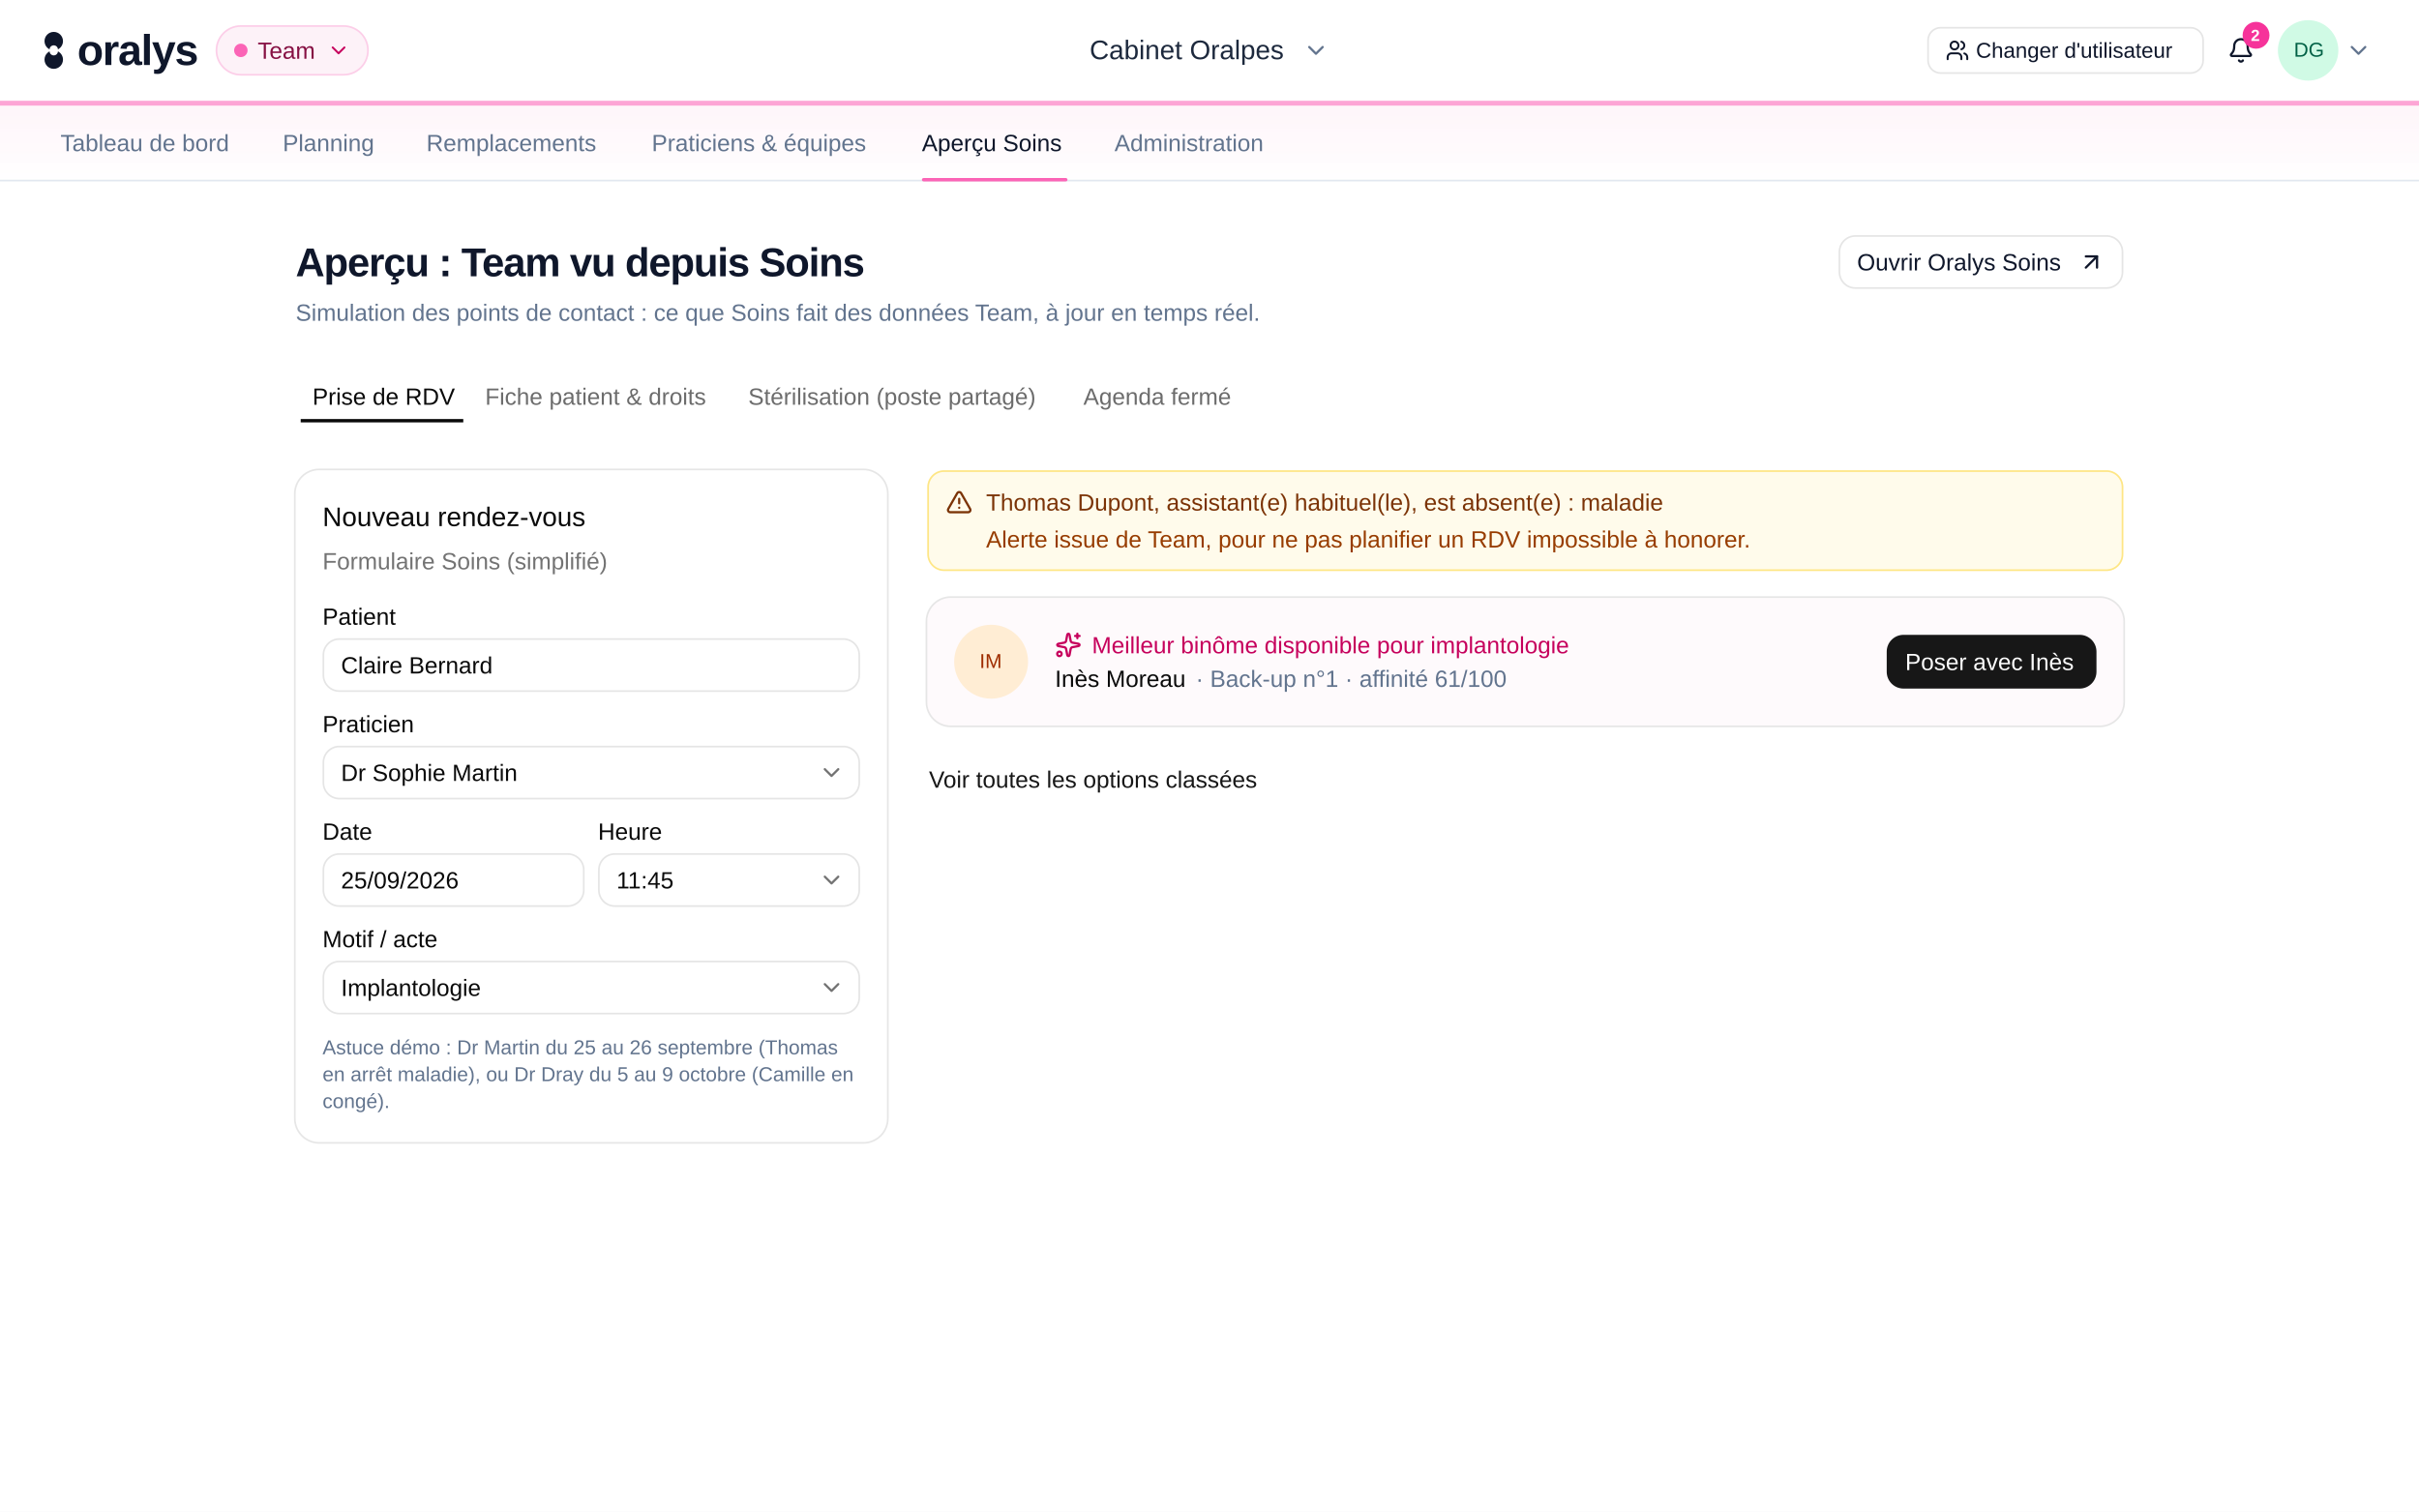
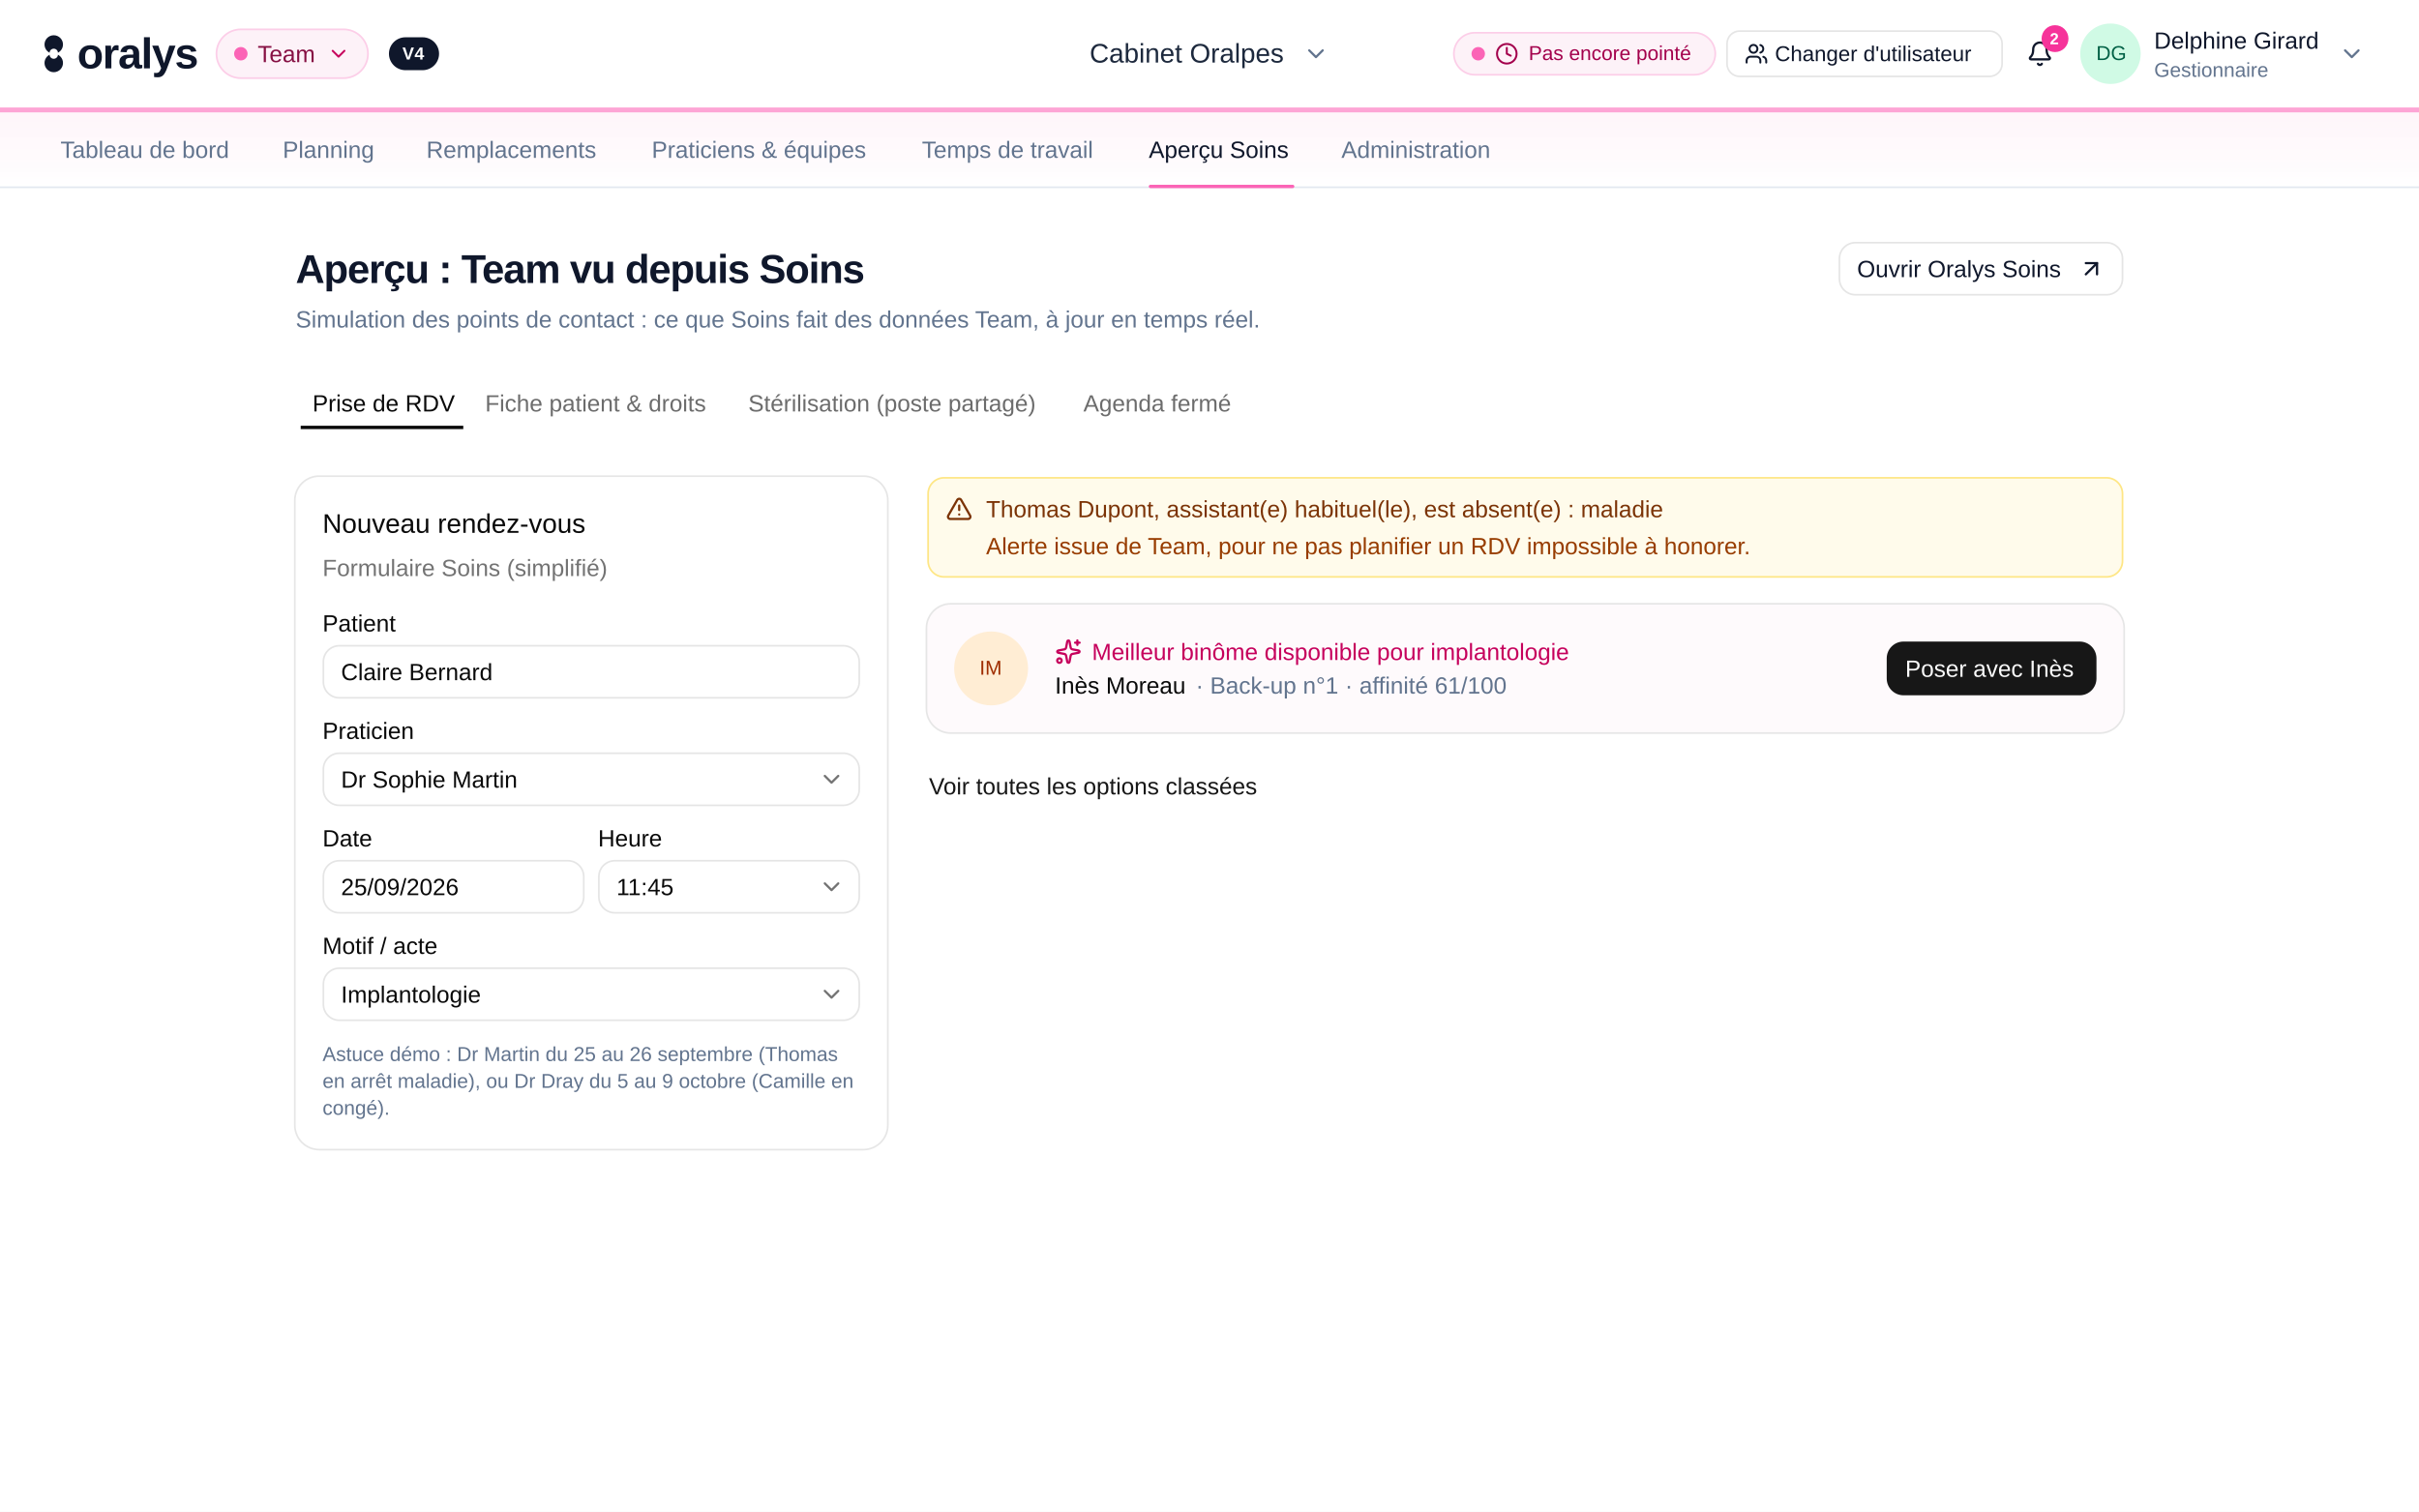
<svg xmlns="http://www.w3.org/2000/svg" width="1440" height="900" viewBox="0 0 1440 900" fill="none">
  <defs>
    <linearGradient id="19-soins-prise-rdv-suggestion-degrade-1" x1="0" y1="0" x2="0" y2="1">
      <stop offset="0" stop-color="#fef2f8" stop-opacity="0.702" />
      <stop offset="1" stop-color="#ffffff" />
    </linearGradient>
  </defs>
  <g id="19 · Aperçu Soins · Prise de RDV">
    <rect id="Fond de page" width="1440" height="900" fill="#ffffff" />
    <g id="Page">
      <rect x="0" y="0" width="1440" height="900" fill="#f8fafc" id="Fond" />
      <g id="Contenu">
        <rect x="0" y="0" width="1440" height="900" fill="#ffffff" id="Fond" />
        <g id="Header · oralys">
-           <rect x="0" y="0" width="1440" height="63" fill="#ffffff" id="Fond" />
-           <rect x="0" y="60" width="1440" height="3" fill="#fda5d5" id="Bordure basse" />
+           <rect x="0" y="0" width="1440" height="67" fill="#ffffff" id="Fond" />
+           <rect x="0" y="64" width="1440" height="3" fill="#fda5d5" id="Bordure basse" />
          <g id="Grille">
            <g id="Rangée · oralys">
              <g id="Rangée · oralys 2">
                <g id="Icon · logo">
-                   <svg viewBox="0 0 16 24" x="24" y="17.99" width="16" height="24">
+                   <svg viewBox="0 0 16 24" x="24" y="19.99" width="16" height="24">
                    <circle cx="8" cy="6.5" r="5.5" fill="#0f172b" />
                    <circle cx="8" cy="17.5" r="5.5" fill="#0f172b" />
                    <rect x="5.5" y="9" width="5" height="6" fill="white" rx="2.5" />
                  </svg>
                </g>
-                 <text x="46" y="38.7" font-family="Geist, Helvetica Neue, Arial, sans-serif" font-size="25.6" font-weight="600" letter-spacing="-0.64" fill="#0f172b" xml:space="preserve">oralys</text>
+                 <text x="46" y="40.7" font-family="Geist, Helvetica Neue, Arial, sans-serif" font-size="25.6" font-weight="600" letter-spacing="-0.64" fill="#0f172b" xml:space="preserve">oralys</text>
              </g>
              <g id="Menu déroulant · Team">
-                 <rect x="128.37" y="15" width="91.17" height="30" rx="15" fill="#fdf2f8" id="Fond" />
-                 <rect x="128.87" y="15.5" width="90.17" height="29" rx="14.5" fill="none" stroke="#fccee8" stroke-width="1" id="Bordure" />
+                 <rect x="128.37" y="17" width="91.17" height="30" rx="15" fill="#fdf2f8" id="Fond" />
+                 <rect x="128.87" y="17.5" width="90.17" height="29" rx="14.5" fill="none" stroke="#fccee8" stroke-width="1" id="Bordure" />
                <g id="Bloc">
-                   <rect x="139.37" y="26" width="8" height="8" rx="4" fill="#fb64b6" id="Fond" />
-                 </g>
-                 <text x="153.37" y="35" font-family="Geist, Helvetica Neue, Arial, sans-serif" font-size="14" font-weight="500" fill="#861043" xml:space="preserve">Team</text>
+                   <rect x="139.37" y="28" width="8" height="8" rx="4" fill="#fb64b6" id="Fond" />
+                 </g>
+                 <text x="153.37" y="37" font-family="Geist, Helvetica Neue, Arial, sans-serif" font-size="14" font-weight="500" fill="#861043" xml:space="preserve">Team</text>
                <g id="Icon · chevron-down">
-                   <svg width="14" height="14" viewBox="0 0 24 24" fill="none" stroke="#c6005c" stroke-width="2" stroke-linecap="round" stroke-linejoin="round" x="194.54" y="23">
+                   <svg width="14" height="14" viewBox="0 0 24 24" fill="none" stroke="#c6005c" stroke-width="2" stroke-linecap="round" stroke-linejoin="round" x="194.54" y="25">
                    <path d="m6 9 6 6 6-6" />
                  </svg>
                </g>
              </g>
+               <g id="Déclencheur · V4">
+                 <rect x="231.54" y="22.2" width="29.83" height="19.59" rx="9.8" fill="#0f172b" id="Fond" />
+                 <text x="239.54" y="35.45" font-family="Geist, Helvetica Neue, Arial, sans-serif" font-size="10.4" font-weight="600" letter-spacing="0.26" fill="#ffffff" xml:space="preserve">V4</text>
+               </g>
            </g>
            <g id="Button · Cabinet Oralpes">
-               <text x="648.63" y="35.25" font-family="Geist, Helvetica Neue, Arial, sans-serif" font-size="16" font-weight="500" fill="#1d293d" xml:space="preserve">Cabinet Oralpes</text>
+               <text x="648.63" y="37.25" font-family="Geist, Helvetica Neue, Arial, sans-serif" font-size="16" font-weight="500" fill="#1d293d" xml:space="preserve">Cabinet Oralpes</text>
              <g id="Icon · chevron-down">
-                 <svg width="16" height="16" viewBox="0 0 24 24" fill="none" stroke="#62748e" stroke-width="2" stroke-linecap="round" stroke-linejoin="round" x="775.37" y="22">
+                 <svg width="16" height="16" viewBox="0 0 24 24" fill="none" stroke="#62748e" stroke-width="2" stroke-linecap="round" stroke-linejoin="round" x="775.37" y="24">
                  <path d="m6 9 6 6 6-6" />
                </svg>
              </g>
            </g>
-             <g id="Actions · Changer d'utilisateur">
+             <g id="Actions · Pas encore pointé">
+               <g id="Déclencheur · Pointage">
+                 <rect x="864.98" y="19" width="156.59" height="26" rx="13" fill="#fdf2f8" id="Fond" />
+                 <rect x="865.48" y="19.5" width="155.59" height="25" rx="12.5" fill="none" stroke="#fccee8" stroke-width="1" id="Bordure" />
+                 <g id="Bloc 2">
+                   <rect x="875.98" y="28" width="8" height="8" rx="4" fill="#fb64b6" id="Fond" />
+                 </g>
+                 <g id="Icon · clock">
+                   <svg width="14" height="14" viewBox="0 0 24 24" fill="none" stroke="#a3004c" stroke-width="2" stroke-linecap="round" stroke-linejoin="round" x="889.98" y="25">
+                     <circle cx="12" cy="12" r="10" />
+                     <path d="M12 6v6l4 2" />
+                   </svg>
+                 </g>
+                 <text x="909.98" y="35.75" font-family="Geist, Helvetica Neue, Arial, sans-serif" font-size="12" font-weight="500" fill="#a3004c" xml:space="preserve">Pas encore pointé</text>
+               </g>
              <g id="Button · Changer d'utilisateur">
-                 <rect x="1147.25" y="16" width="164.75" height="28" rx="8" fill="#ffffff" id="Fond" />
-                 <rect x="1147.75" y="16.5" width="163.75" height="27" rx="7.5" fill="none" stroke="#e5e5e5" stroke-width="1" id="Bordure" />
+                 <rect x="1027.58" y="18" width="164.75" height="28" rx="8" fill="#ffffff" id="Fond" />
+                 <rect x="1028.08" y="18.5" width="163.75" height="27" rx="7.5" fill="none" stroke="#e5e5e5" stroke-width="1" id="Bordure" />
                <g id="Icon · users">
-                   <svg width="14" height="14" viewBox="0 0 24 24" fill="none" stroke="#0f172b" stroke-width="2" stroke-linecap="round" stroke-linejoin="round" x="1158.25" y="23">
+                   <svg width="14" height="14" viewBox="0 0 24 24" fill="none" stroke="#0f172b" stroke-width="2" stroke-linecap="round" stroke-linejoin="round" x="1038.58" y="25">
                    <path d="M16 21v-2a4 4 0 0 0-4-4H6a4 4 0 0 0-4 4v2" />
                    <path d="M16 3.128a4 4 0 0 1 0 7.744" />
                    <path d="M22 21v-2a4 4 0 0 0-3-3.87" />
                    <circle cx="9" cy="7" r="4" />
                  </svg>
                </g>
-                 <text x="1176.25" y="34.4" font-family="Geist, Helvetica Neue, Arial, sans-serif" font-size="12.8" font-weight="500" fill="#0f172b" xml:space="preserve">Changer d'utilisateur</text>
+                 <text x="1056.58" y="36.4" font-family="Geist, Helvetica Neue, Arial, sans-serif" font-size="12.8" font-weight="500" fill="#0f172b" xml:space="preserve">Changer d'utilisateur</text>
              </g>
              <g id="Déclencheur · Notifications">
                <g id="Icon · bell">
-                   <svg width="16" height="16" viewBox="0 0 24 24" fill="none" stroke="#0f172b" stroke-width="2" stroke-linecap="round" stroke-linejoin="round" x="1326" y="22">
+                   <svg width="16" height="16" viewBox="0 0 24 24" fill="none" stroke="#0f172b" stroke-width="2" stroke-linecap="round" stroke-linejoin="round" x="1206.33" y="24">
                    <path d="M10.268 21a2 2 0 0 0 3.464 0" />
                    <path d="M3.262 15.326A1 1 0 0 0 4 17h16a1 1 0 0 0 .74-1.673C19.41 13.956 18 12.499 18 8A6 6 0 0 0 6 8c0 4.499-1.411 5.956-2.738 7.326" />
                  </svg>
                </g>
                <g id="Rangée · 2">
-                   <rect x="1335" y="13" width="16" height="16" rx="8" fill="#f6339a" id="Fond" />
-                   <text x="1339.91" y="24.39" font-family="Geist, Helvetica Neue, Arial, sans-serif" font-size="9.6" font-weight="600" fill="#ffffff" xml:space="preserve">2</text>
+                   <rect x="1215.33" y="15" width="16" height="16" rx="8" fill="#f6339a" id="Fond" />
+                   <text x="1220.24" y="26.39" font-family="Geist, Helvetica Neue, Arial, sans-serif" font-size="9.6" font-weight="600" fill="#ffffff" xml:space="preserve">2</text>
                </g>
              </g>
              <g id="Menu déroulant · Menu utilisateur">
                <g id="Initiales · DG">
-                   <rect x="1356" y="12" width="36" height="36" rx="18" fill="#d0fae5" id="Fond" />
-                   <text x="1365.52" y="33.75" font-family="Geist, Helvetica Neue, Arial, sans-serif" font-size="12" font-weight="500" fill="#006045" xml:space="preserve">DG</text>
+                   <rect x="1238.33" y="14" width="36" height="36" rx="18" fill="#d0fae5" id="Fond" />
+                   <text x="1247.84" y="35.75" font-family="Geist, Helvetica Neue, Arial, sans-serif" font-size="12" font-weight="500" fill="#006045" xml:space="preserve">DG</text>
+                 </g>
+                 <g id="Bloc · Delphine Girard">
+                   <text x="1282.33" y="29" font-family="Geist, Helvetica Neue, Arial, sans-serif" font-size="14" font-weight="500" fill="#0f172b" xml:space="preserve">Delphine Girard</text>
+                   <text x="1282.33" y="45.75" font-family="Geist, Helvetica Neue, Arial, sans-serif" font-size="12" font-weight="400" fill="#62748e" xml:space="preserve">Gestionnaire</text>
                </g>
                <g id="Icon · chevron-down">
-                   <svg width="16" height="16" viewBox="0 0 24 24" fill="none" stroke="#62748e" stroke-width="2" stroke-linecap="round" stroke-linejoin="round" x="1396" y="22">
+                   <svg width="16" height="16" viewBox="0 0 24 24" fill="none" stroke="#62748e" stroke-width="2" stroke-linecap="round" stroke-linejoin="round" x="1392" y="24">
                    <path d="m6 9 6 6 6-6" />
                  </svg>
                </g>
              </g>
            </g>
          </g>
        </g>
        <g id="Navigation · Tableau de bord">
-           <rect x="0" y="63" width="1440" height="45" fill="url(#19-soins-prise-rdv-suggestion-degrade-1)" id="Fond" />
-           <rect x="0" y="107" width="1440" height="1" fill="#e2e8f0" id="Bordure basse" />
+           <rect x="0" y="67" width="1440" height="45" fill="url(#19-soins-prise-rdv-suggestion-degrade-1)" id="Fond" />
+           <rect x="0" y="111" width="1440" height="1" fill="#e2e8f0" id="Bordure basse" />
          <g id="Liste · Tableau de bord">
-             <text x="36" y="90" font-family="Geist, Helvetica Neue, Arial, sans-serif" font-size="14" font-weight="500" fill="#62748e" xml:space="preserve">Tableau de bord</text>
-             <text x="168.3" y="90" font-family="Geist, Helvetica Neue, Arial, sans-serif" font-size="14" font-weight="500" fill="#62748e" xml:space="preserve">Planning</text>
-             <text x="253.81" y="90" font-family="Geist, Helvetica Neue, Arial, sans-serif" font-size="14" font-weight="500" fill="#62748e" xml:space="preserve">Remplacements</text>
-             <text x="387.96" y="90" font-family="Geist, Helvetica Neue, Arial, sans-serif" font-size="14" font-weight="500" fill="#62748e" xml:space="preserve">Praticiens &amp; équipes</text>
+             <text x="36" y="94" font-family="Geist, Helvetica Neue, Arial, sans-serif" font-size="14" font-weight="500" fill="#62748e" xml:space="preserve">Tableau de bord</text>
+             <text x="168.3" y="94" font-family="Geist, Helvetica Neue, Arial, sans-serif" font-size="14" font-weight="500" fill="#62748e" xml:space="preserve">Planning</text>
+             <text x="253.81" y="94" font-family="Geist, Helvetica Neue, Arial, sans-serif" font-size="14" font-weight="500" fill="#62748e" xml:space="preserve">Remplacements</text>
+             <text x="387.96" y="94" font-family="Geist, Helvetica Neue, Arial, sans-serif" font-size="14" font-weight="500" fill="#62748e" xml:space="preserve">Praticiens &amp; équipes</text>
+             <text x="548.8" y="94" font-family="Geist, Helvetica Neue, Arial, sans-serif" font-size="14" font-weight="500" fill="#62748e" xml:space="preserve">Temps de travail</text>
            <g id="Lien · Aperçu Soins">
-               <text x="548.8" y="90" font-family="Geist, Helvetica Neue, Arial, sans-serif" font-size="14" font-weight="500" fill="#0f172b" xml:space="preserve">Aperçu Soins</text>
-               <g id="Bloc 2">
-                 <rect x="548.8" y="106" width="86.66" height="2" rx="1" fill="#fb64b6" id="Fond" />
-               </g>
-             </g>
-             <text x="663.45" y="90" font-family="Geist, Helvetica Neue, Arial, sans-serif" font-size="14" font-weight="500" fill="#62748e" xml:space="preserve">Administration</text>
+               <text x="683.85" y="94" font-family="Geist, Helvetica Neue, Arial, sans-serif" font-size="14" font-weight="500" fill="#0f172b" xml:space="preserve">Aperçu Soins</text>
+               <g id="Bloc 3">
+                 <rect x="683.85" y="110" width="86.66" height="2" rx="1" fill="#fb64b6" id="Fond" />
+               </g>
+             </g>
+             <text x="798.51" y="94" font-family="Geist, Helvetica Neue, Arial, sans-serif" font-size="14" font-weight="500" fill="#62748e" xml:space="preserve">Administration</text>
          </g>
        </g>
        <g id="Bloc · Aperçu : Team vu depuis Soins 2">
          <g id="Rangée · Aperçu : Team vu depuis Soins">
            <g id="Bloc · Aperçu : Team vu depuis Soins 3">
-               <text x="176" y="164.5" font-family="Geist, Helvetica Neue, Arial, sans-serif" font-size="24" font-weight="600" letter-spacing="-0.6" fill="#0f172b" xml:space="preserve">Aperçu : Team vu depuis Soins</text>
-               <text x="176" y="191" font-family="Geist, Helvetica Neue, Arial, sans-serif" font-size="14" font-weight="400" fill="#62748e" xml:space="preserve">Simulation des points de contact : ce que Soins fait des données Team, à jour en temps réel.</text>
+               <text x="176" y="168.5" font-family="Geist, Helvetica Neue, Arial, sans-serif" font-size="24" font-weight="600" letter-spacing="-0.6" fill="#0f172b" xml:space="preserve">Aperçu : Team vu depuis Soins</text>
+               <text x="176" y="195" font-family="Geist, Helvetica Neue, Arial, sans-serif" font-size="14" font-weight="400" fill="#62748e" xml:space="preserve">Simulation des points de contact : ce que Soins fait des données Team, à jour en temps réel.</text>
            </g>
            <g id="Button · Ouvrir Oralys Soins">
-               <rect x="1094.49" y="140" width="169.51" height="32" rx="10" fill="#ffffff" id="Fond" />
-               <rect x="1094.99" y="140.5" width="168.51" height="31" rx="9.5" fill="none" stroke="#e5e5e5" stroke-width="1" id="Bordure" />
-               <text x="1105.49" y="161" font-family="Geist, Helvetica Neue, Arial, sans-serif" font-size="14" font-weight="500" fill="#0f172b" xml:space="preserve">Ouvrir Oralys Soins</text>
+               <rect x="1094.49" y="144" width="169.51" height="32" rx="10" fill="#ffffff" id="Fond" />
+               <rect x="1094.99" y="144.5" width="168.51" height="31" rx="9.5" fill="none" stroke="#e5e5e5" stroke-width="1" id="Bordure" />
+               <text x="1105.49" y="165" font-family="Geist, Helvetica Neue, Arial, sans-serif" font-size="14" font-weight="500" fill="#0f172b" xml:space="preserve">Ouvrir Oralys Soins</text>
              <g id="Icon · arrow-up-right">
-                 <svg width="16" height="16" viewBox="0 0 24 24" fill="none" stroke="#0f172b" stroke-width="2" stroke-linecap="round" stroke-linejoin="round" x="1237" y="148">
+                 <svg width="16" height="16" viewBox="0 0 24 24" fill="none" stroke="#0f172b" stroke-width="2" stroke-linecap="round" stroke-linejoin="round" x="1237" y="152">
                  <path d="M7 7h10v10" />
                  <path d="M7 17 17 7" />
                </svg>
              </g>
            </g>
          </g>
          <g id="tabs · Prise de RDV">
            <g id="Onglets · Prise de RDV">
              <g id="Onglet · Prise de RDV">
-                 <rect x="179" y="249.5" width="96.79" height="2" fill="#0a0a0a" id="Indicateur" />
-                 <text x="186" y="241" font-family="Geist, Helvetica Neue, Arial, sans-serif" font-size="14" font-weight="500" fill="#0a0a0a" xml:space="preserve">Prise de RDV</text>
-               </g>
-               <text x="288.79" y="241" font-family="Geist, Helvetica Neue, Arial, sans-serif" font-size="14" font-weight="500" fill="#0a0a0a" fill-opacity="0.6" xml:space="preserve">Fiche patient &amp; droits</text>
-               <text x="445.41" y="241" font-family="Geist, Helvetica Neue, Arial, sans-serif" font-size="14" font-weight="500" fill="#0a0a0a" fill-opacity="0.6" xml:space="preserve">Stérilisation (poste partagé)</text>
-               <text x="644.92" y="241" font-family="Geist, Helvetica Neue, Arial, sans-serif" font-size="14" font-weight="500" fill="#0a0a0a" fill-opacity="0.6" xml:space="preserve">Agenda fermé</text>
+                 <rect x="179" y="253.5" width="96.79" height="2" fill="#0a0a0a" id="Indicateur" />
+                 <text x="186" y="245" font-family="Geist, Helvetica Neue, Arial, sans-serif" font-size="14" font-weight="500" fill="#0a0a0a" xml:space="preserve">Prise de RDV</text>
+               </g>
+               <text x="288.79" y="245" font-family="Geist, Helvetica Neue, Arial, sans-serif" font-size="14" font-weight="500" fill="#0a0a0a" fill-opacity="0.6" xml:space="preserve">Fiche patient &amp; droits</text>
+               <text x="445.41" y="245" font-family="Geist, Helvetica Neue, Arial, sans-serif" font-size="14" font-weight="500" fill="#0a0a0a" fill-opacity="0.6" xml:space="preserve">Stérilisation (poste partagé)</text>
+               <text x="644.92" y="245" font-family="Geist, Helvetica Neue, Arial, sans-serif" font-size="14" font-weight="500" fill="#0a0a0a" fill-opacity="0.6" xml:space="preserve">Agenda fermé</text>
            </g>
            <g id="Grille 2">
              <g id="Card · Nouveau rendez-vous">
-                 <rect x="176" y="280" width="352" height="400" rx="14" fill="#ffffff" id="Fond" />
-                 <rect x="175.5" y="279.5" width="353" height="401" rx="14.5" fill="none" stroke="#0a0a0a" stroke-opacity="0.102" stroke-width="1" id="Bordure" />
+                 <rect x="176" y="284" width="352" height="400" rx="14" fill="#ffffff" id="Fond" />
+                 <rect x="175.5" y="283.5" width="353" height="401" rx="14.5" fill="none" stroke="#0a0a0a" stroke-opacity="0.102" stroke-width="1" id="Bordure" />
                <g id="Card header · Nouveau rendez-vous">
-                   <text x="192" y="313.25" font-family="Geist, Helvetica Neue, Arial, sans-serif" font-size="16" font-weight="500" fill="#0a0a0a" xml:space="preserve">Nouveau rendez-vous</text>
-                   <text x="192" y="339" font-family="Geist, Helvetica Neue, Arial, sans-serif" font-size="14" font-weight="400" fill="#737373" xml:space="preserve">Formulaire Soins (simplifié)</text>
+                   <text x="192" y="317.25" font-family="Geist, Helvetica Neue, Arial, sans-serif" font-size="16" font-weight="500" fill="#0a0a0a" xml:space="preserve">Nouveau rendez-vous</text>
+                   <text x="192" y="343" font-family="Geist, Helvetica Neue, Arial, sans-serif" font-size="14" font-weight="400" fill="#737373" xml:space="preserve">Formulaire Soins (simplifié)</text>
                </g>
                <g id="Card content · Patient">
                  <g id="Bloc · Patient">
-                     <text x="192" y="372" font-family="Geist, Helvetica Neue, Arial, sans-serif" font-size="14" font-weight="500" fill="#0a0a0a" xml:space="preserve">Patient</text>
+                     <text x="192" y="376" font-family="Geist, Helvetica Neue, Arial, sans-serif" font-size="14" font-weight="500" fill="#0a0a0a" xml:space="preserve">Patient</text>
                    <g id="Input">
-                       <rect x="192.5" y="380.5" width="319" height="31" rx="9.5" fill="none" stroke="#e5e5e5" stroke-width="1" id="Bordure" />
-                       <text x="203" y="401" font-family="Geist, Helvetica Neue, Arial, sans-serif" font-size="14" font-weight="400" fill="#0a0a0a">Claire Bernard</text>
+                       <rect x="192.5" y="384.5" width="319" height="31" rx="9.5" fill="none" stroke="#e5e5e5" stroke-width="1" id="Bordure" />
+                       <text x="203" y="405" font-family="Geist, Helvetica Neue, Arial, sans-serif" font-size="14" font-weight="400" fill="#0a0a0a">Claire Bernard</text>
                    </g>
                  </g>
                  <g id="Bloc · Praticien">
-                     <text x="192" y="436" font-family="Geist, Helvetica Neue, Arial, sans-serif" font-size="14" font-weight="500" fill="#0a0a0a" xml:space="preserve">Praticien</text>
+                     <text x="192" y="440" font-family="Geist, Helvetica Neue, Arial, sans-serif" font-size="14" font-weight="500" fill="#0a0a0a" xml:space="preserve">Praticien</text>
                    <g id="Select · Dr Sophie Martin">
-                       <rect x="192.5" y="444.5" width="319" height="31" rx="9.5" fill="none" stroke="#e5e5e5" stroke-width="1" id="Bordure" />
-                       <text x="203" y="465" font-family="Geist, Helvetica Neue, Arial, sans-serif" font-size="14" font-weight="400" fill="#0a0a0a" xml:space="preserve">Dr Sophie Martin</text>
+                       <rect x="192.5" y="448.5" width="319" height="31" rx="9.5" fill="none" stroke="#e5e5e5" stroke-width="1" id="Bordure" />
+                       <text x="203" y="469" font-family="Geist, Helvetica Neue, Arial, sans-serif" font-size="14" font-weight="400" fill="#0a0a0a" xml:space="preserve">Dr Sophie Martin</text>
                      <g id="Icon · chevron-down">
-                         <svg width="16" height="16" viewBox="0 0 24 24" fill="none" stroke="#737373" stroke-width="2" stroke-linecap="round" stroke-linejoin="round" x="487" y="452">
+                         <svg width="16" height="16" viewBox="0 0 24 24" fill="none" stroke="#737373" stroke-width="2" stroke-linecap="round" stroke-linejoin="round" x="487" y="456">
                          <path d="m6 9 6 6 6-6" />
                        </svg>
                      </g>
                    </g>
                  </g>
                  <g id="Grille 3">
                    <g id="Bloc · Date">
-                       <text x="192" y="500" font-family="Geist, Helvetica Neue, Arial, sans-serif" font-size="14" font-weight="500" fill="#0a0a0a" xml:space="preserve">Date</text>
+                       <text x="192" y="504" font-family="Geist, Helvetica Neue, Arial, sans-serif" font-size="14" font-weight="500" fill="#0a0a0a" xml:space="preserve">Date</text>
                      <g id="Input 2">
-                         <rect x="192.5" y="508.5" width="155" height="31" rx="9.5" fill="none" stroke="#e5e5e5" stroke-width="1" id="Bordure" />
-                         <text x="203" y="529" font-family="Geist, Helvetica Neue, Arial, sans-serif" font-size="14" font-weight="400" fill="#0a0a0a">25/09/2026</text>
+                         <rect x="192.5" y="512.5" width="155" height="31" rx="9.5" fill="none" stroke="#e5e5e5" stroke-width="1" id="Bordure" />
+                         <text x="203" y="533" font-family="Geist, Helvetica Neue, Arial, sans-serif" font-size="14" font-weight="400" fill="#0a0a0a">25/09/2026</text>
                      </g>
                    </g>
                    <g id="Bloc · Heure">
-                       <text x="356" y="500" font-family="Geist, Helvetica Neue, Arial, sans-serif" font-size="14" font-weight="500" fill="#0a0a0a" xml:space="preserve">Heure</text>
+                       <text x="356" y="504" font-family="Geist, Helvetica Neue, Arial, sans-serif" font-size="14" font-weight="500" fill="#0a0a0a" xml:space="preserve">Heure</text>
                      <g id="Select · 11:45">
-                         <rect x="356.5" y="508.5" width="155" height="31" rx="9.5" fill="none" stroke="#e5e5e5" stroke-width="1" id="Bordure" />
-                         <text x="367" y="529" font-family="Geist, Helvetica Neue, Arial, sans-serif" font-size="14" font-weight="400" fill="#0a0a0a" xml:space="preserve">11:45</text>
+                         <rect x="356.5" y="512.5" width="155" height="31" rx="9.5" fill="none" stroke="#e5e5e5" stroke-width="1" id="Bordure" />
+                         <text x="367" y="533" font-family="Geist, Helvetica Neue, Arial, sans-serif" font-size="14" font-weight="400" fill="#0a0a0a" xml:space="preserve">11:45</text>
                        <g id="Icon · chevron-down">
-                           <svg width="16" height="16" viewBox="0 0 24 24" fill="none" stroke="#737373" stroke-width="2" stroke-linecap="round" stroke-linejoin="round" x="487" y="516">
+                           <svg width="16" height="16" viewBox="0 0 24 24" fill="none" stroke="#737373" stroke-width="2" stroke-linecap="round" stroke-linejoin="round" x="487" y="520">
                            <path d="m6 9 6 6 6-6" />
                          </svg>
                        </g>
                      </g>
                    </g>
                  </g>
                  <g id="Bloc · Motif / acte">
-                     <text x="192" y="564" font-family="Geist, Helvetica Neue, Arial, sans-serif" font-size="14" font-weight="500" fill="#0a0a0a" xml:space="preserve">Motif / acte</text>
+                     <text x="192" y="568" font-family="Geist, Helvetica Neue, Arial, sans-serif" font-size="14" font-weight="500" fill="#0a0a0a" xml:space="preserve">Motif / acte</text>
                    <g id="Select · Implantologie">
-                       <rect x="192.5" y="572.5" width="319" height="31" rx="9.5" fill="none" stroke="#e5e5e5" stroke-width="1" id="Bordure" />
-                       <text x="203" y="593" font-family="Geist, Helvetica Neue, Arial, sans-serif" font-size="14" font-weight="400" fill="#0a0a0a" xml:space="preserve">Implantologie</text>
+                       <rect x="192.5" y="576.5" width="319" height="31" rx="9.5" fill="none" stroke="#e5e5e5" stroke-width="1" id="Bordure" />
+                       <text x="203" y="597" font-family="Geist, Helvetica Neue, Arial, sans-serif" font-size="14" font-weight="400" fill="#0a0a0a" xml:space="preserve">Implantologie</text>
                      <g id="Icon · chevron-down">
-                         <svg width="16" height="16" viewBox="0 0 24 24" fill="none" stroke="#737373" stroke-width="2" stroke-linecap="round" stroke-linejoin="round" x="487" y="580">
+                         <svg width="16" height="16" viewBox="0 0 24 24" fill="none" stroke="#737373" stroke-width="2" stroke-linecap="round" stroke-linejoin="round" x="487" y="584">
                          <path d="m6 9 6 6 6-6" />
                        </svg>
                      </g>
                    </g>
                  </g>
                  <g id="Paragraphe · Astuce démo : Dr Martin du 25 au 26 sept">
-                     <text x="192" y="627.75" font-family="Geist, Helvetica Neue, Arial, sans-serif" font-size="12" font-weight="400" fill="#62748e" xml:space="preserve">Astuce démo : Dr Martin du 25 au 26 septembre (Thomas</text>
-                     <text x="192" y="643.75" font-family="Geist, Helvetica Neue, Arial, sans-serif" font-size="12" font-weight="400" fill="#62748e" xml:space="preserve">en arrêt maladie), ou Dr Dray du 5 au 9 octobre (Camille en</text>
-                     <text x="192" y="659.75" font-family="Geist, Helvetica Neue, Arial, sans-serif" font-size="12" font-weight="400" fill="#62748e" xml:space="preserve">congé).</text>
+                     <text x="192" y="631.75" font-family="Geist, Helvetica Neue, Arial, sans-serif" font-size="12" font-weight="400" fill="#62748e" xml:space="preserve">Astuce démo : Dr Martin du 25 au 26 septembre (Thomas</text>
+                     <text x="192" y="647.75" font-family="Geist, Helvetica Neue, Arial, sans-serif" font-size="12" font-weight="400" fill="#62748e" xml:space="preserve">en arrêt maladie), ou Dr Dray du 5 au 9 octobre (Camille en</text>
+                     <text x="192" y="663.75" font-family="Geist, Helvetica Neue, Arial, sans-serif" font-size="12" font-weight="400" fill="#62748e" xml:space="preserve">congé).</text>
                  </g>
                </g>
              </g>
              <g id="Bloc · Thomas Dupont, assistant(e) habituel(le)">
                <g id="Alerte · Thomas Dupont, assistant(e) habituel(le)">
-                   <rect x="552" y="280" width="712" height="60" rx="10" fill="#fffbeb" id="Fond" />
-                   <rect x="552.5" y="280.5" width="711" height="59" rx="9.5" fill="none" stroke="#fee685" stroke-width="1" id="Bordure" />
+                   <rect x="552" y="284" width="712" height="60" rx="10" fill="#fffbeb" id="Fond" />
+                   <rect x="552.5" y="284.5" width="711" height="59" rx="9.5" fill="none" stroke="#fee685" stroke-width="1" id="Bordure" />
                  <g id="Icon · triangle-alert">
-                     <svg width="16" height="16" viewBox="0 0 24 24" fill="none" stroke="#7b3306" stroke-width="2" stroke-linecap="round" stroke-linejoin="round" x="563" y="291">
+                     <svg width="16" height="16" viewBox="0 0 24 24" fill="none" stroke="#7b3306" stroke-width="2" stroke-linecap="round" stroke-linejoin="round" x="563" y="295">
                      <path d="m21.73 18-8-14a2 2 0 0 0-3.48 0l-8 14A2 2 0 0 0 4 21h16a2 2 0 0 0 1.73-3" />
                      <path d="M12 9v4" />
                      <path d="M12 17h.01" />
                    </svg>
                  </g>
-                   <text x="587" y="304" font-family="Geist, Helvetica Neue, Arial, sans-serif" font-size="14" font-weight="500" fill="#7b3306" xml:space="preserve">Thomas Dupont, assistant(e) habituel(le), est absent(e) : maladie</text>
-                   <text x="587" y="326" font-family="Geist, Helvetica Neue, Arial, sans-serif" font-size="14" font-weight="400" fill="#973c00" xml:space="preserve">Alerte issue de Team, pour ne pas planifier un RDV impossible à honorer.</text>
+                   <text x="587" y="308" font-family="Geist, Helvetica Neue, Arial, sans-serif" font-size="14" font-weight="500" fill="#7b3306" xml:space="preserve">Thomas Dupont, assistant(e) habituel(le), est absent(e) : maladie</text>
+                   <text x="587" y="330" font-family="Geist, Helvetica Neue, Arial, sans-serif" font-size="14" font-weight="400" fill="#973c00" xml:space="preserve">Alerte issue de Team, pour ne pas planifier un RDV impossible à honorer.</text>
                </g>
                <g id="Card · Meilleur binôme disponible pour implanto">
-                   <rect x="552" y="356" width="712" height="76" rx="14" fill="#fcf2f8" fill-opacity="0.4" id="Fond" />
-                   <rect x="551.5" y="355.5" width="713" height="77" rx="14.5" fill="none" stroke="#0a0a0a" stroke-opacity="0.102" stroke-width="1" id="Bordure" />
+                   <rect x="552" y="360" width="712" height="76" rx="14" fill="#fcf2f8" fill-opacity="0.4" id="Fond" />
+                   <rect x="551.5" y="359.5" width="713" height="77" rx="14.5" fill="none" stroke="#0a0a0a" stroke-opacity="0.102" stroke-width="1" id="Bordure" />
                  <g id="Card content · Meilleur binôme disponible pour implanto">
                    <g id="Initiales · IM">
-                       <rect x="568" y="372" width="44" height="44" rx="22" fill="#ffedd4" id="Fond" />
-                       <text x="583.09" y="397.75" font-family="Geist, Helvetica Neue, Arial, sans-serif" font-size="12" font-weight="500" fill="#9f2d00" xml:space="preserve">IM</text>
+                       <rect x="568" y="376" width="44" height="44" rx="22" fill="#ffedd4" id="Fond" />
+                       <text x="583.09" y="401.75" font-family="Geist, Helvetica Neue, Arial, sans-serif" font-size="12" font-weight="500" fill="#9f2d00" xml:space="preserve">IM</text>
                    </g>
                    <g id="Bloc · Meilleur binôme disponible pour implanto">
                      <g id="Paragraphe · Meilleur binôme disponible pour implanto">
                        <g id="Icon · sparkles">
-                           <svg width="16" height="16" viewBox="0 0 24 24" fill="none" stroke="#c6005c" stroke-width="2" stroke-linecap="round" stroke-linejoin="round" x="628" y="376">
+                           <svg width="16" height="16" viewBox="0 0 24 24" fill="none" stroke="#c6005c" stroke-width="2" stroke-linecap="round" stroke-linejoin="round" x="628" y="380">
                            <path d="M11.017 2.814a1 1 0 0 1 1.966 0l1.051 5.558a2 2 0 0 0 1.594 1.594l5.558 1.051a1 1 0 0 1 0 1.966l-5.558 1.051a2 2 0 0 0-1.594 1.594l-1.051 5.558a1 1 0 0 1-1.966 0l-1.051-5.558a2 2 0 0 0-1.594-1.594l-5.558-1.051a1 1 0 0 1 0-1.966l5.558-1.051a2 2 0 0 0 1.594-1.594z" />
                            <path d="M20 2v4" />
                            <path d="M22 4h-4" />
                            <circle cx="4" cy="20" r="2" />
                          </svg>
                        </g>
-                         <text x="650" y="389" font-family="Geist, Helvetica Neue, Arial, sans-serif" font-size="14" font-weight="400" fill="#c6005c" xml:space="preserve">Meilleur binôme disponible pour implantologie</text>
+                         <text x="650" y="393" font-family="Geist, Helvetica Neue, Arial, sans-serif" font-size="14" font-weight="400" fill="#c6005c" xml:space="preserve">Meilleur binôme disponible pour implantologie</text>
                      </g>
                      <g id="Paragraphe · Inès Moreau · Back-up n°1 · affinité 61/">
-                         <text x="628" y="409" font-family="Geist, Helvetica Neue, Arial, sans-serif" font-size="14" font-weight="500" fill="#0a0a0a" xml:space="preserve">Inès Moreau</text>
-                         <text x="711.78" y="409" font-family="Geist, Helvetica Neue, Arial, sans-serif" font-size="14" font-weight="400" fill="#62748e" xml:space="preserve">· Back-up n°1 · affinité 61/100</text>
+                         <text x="628" y="413" font-family="Geist, Helvetica Neue, Arial, sans-serif" font-size="14" font-weight="500" fill="#0a0a0a" xml:space="preserve">Inès Moreau</text>
+                         <text x="711.78" y="413" font-family="Geist, Helvetica Neue, Arial, sans-serif" font-size="14" font-weight="400" fill="#62748e" xml:space="preserve">· Back-up n°1 · affinité 61/100</text>
                      </g>
                    </g>
                    <g id="Button · Poser avec Inès">
-                       <rect x="1123.14" y="378" width="124.86" height="32" rx="10" fill="#171717" id="Fond" />
-                       <text x="1134.14" y="399" font-family="Geist, Helvetica Neue, Arial, sans-serif" font-size="14" font-weight="500" fill="#fafafa" xml:space="preserve">Poser avec Inès</text>
-                     </g>
-                   </g>
-                 </g>
-                 <text x="553" y="469" font-family="Geist, Helvetica Neue, Arial, sans-serif" font-size="14" font-weight="500" fill="#171717" xml:space="preserve">Voir toutes les options classées</text>
+                       <rect x="1123.14" y="382" width="124.86" height="32" rx="10" fill="#171717" id="Fond" />
+                       <text x="1134.14" y="403" font-family="Geist, Helvetica Neue, Arial, sans-serif" font-size="14" font-weight="500" fill="#fafafa" xml:space="preserve">Poser avec Inès</text>
+                     </g>
+                   </g>
+                 </g>
+                 <text x="553" y="473" font-family="Geist, Helvetica Neue, Arial, sans-serif" font-size="14" font-weight="500" fill="#171717" xml:space="preserve">Voir toutes les options classées</text>
              </g>
            </g>
          </g>
        </g>
      </g>
    </g>
  </g>
</svg>
